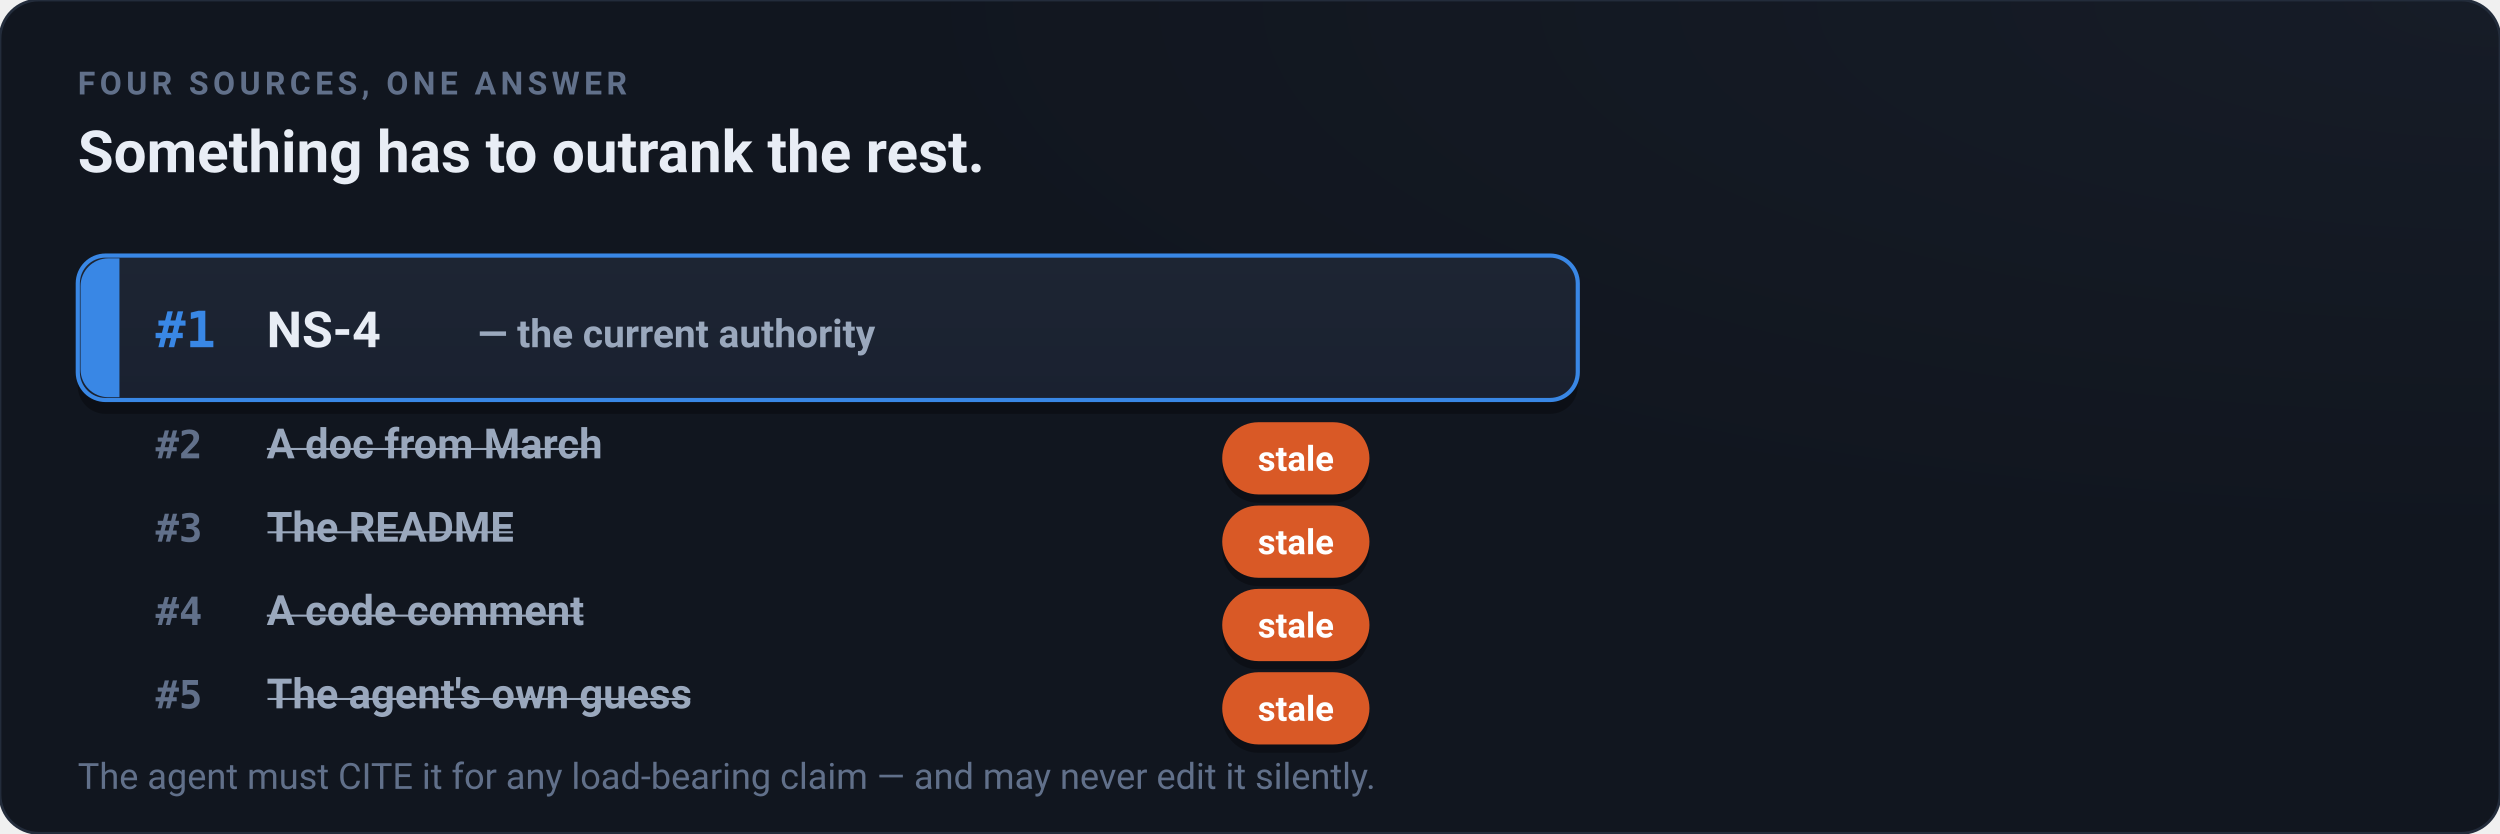
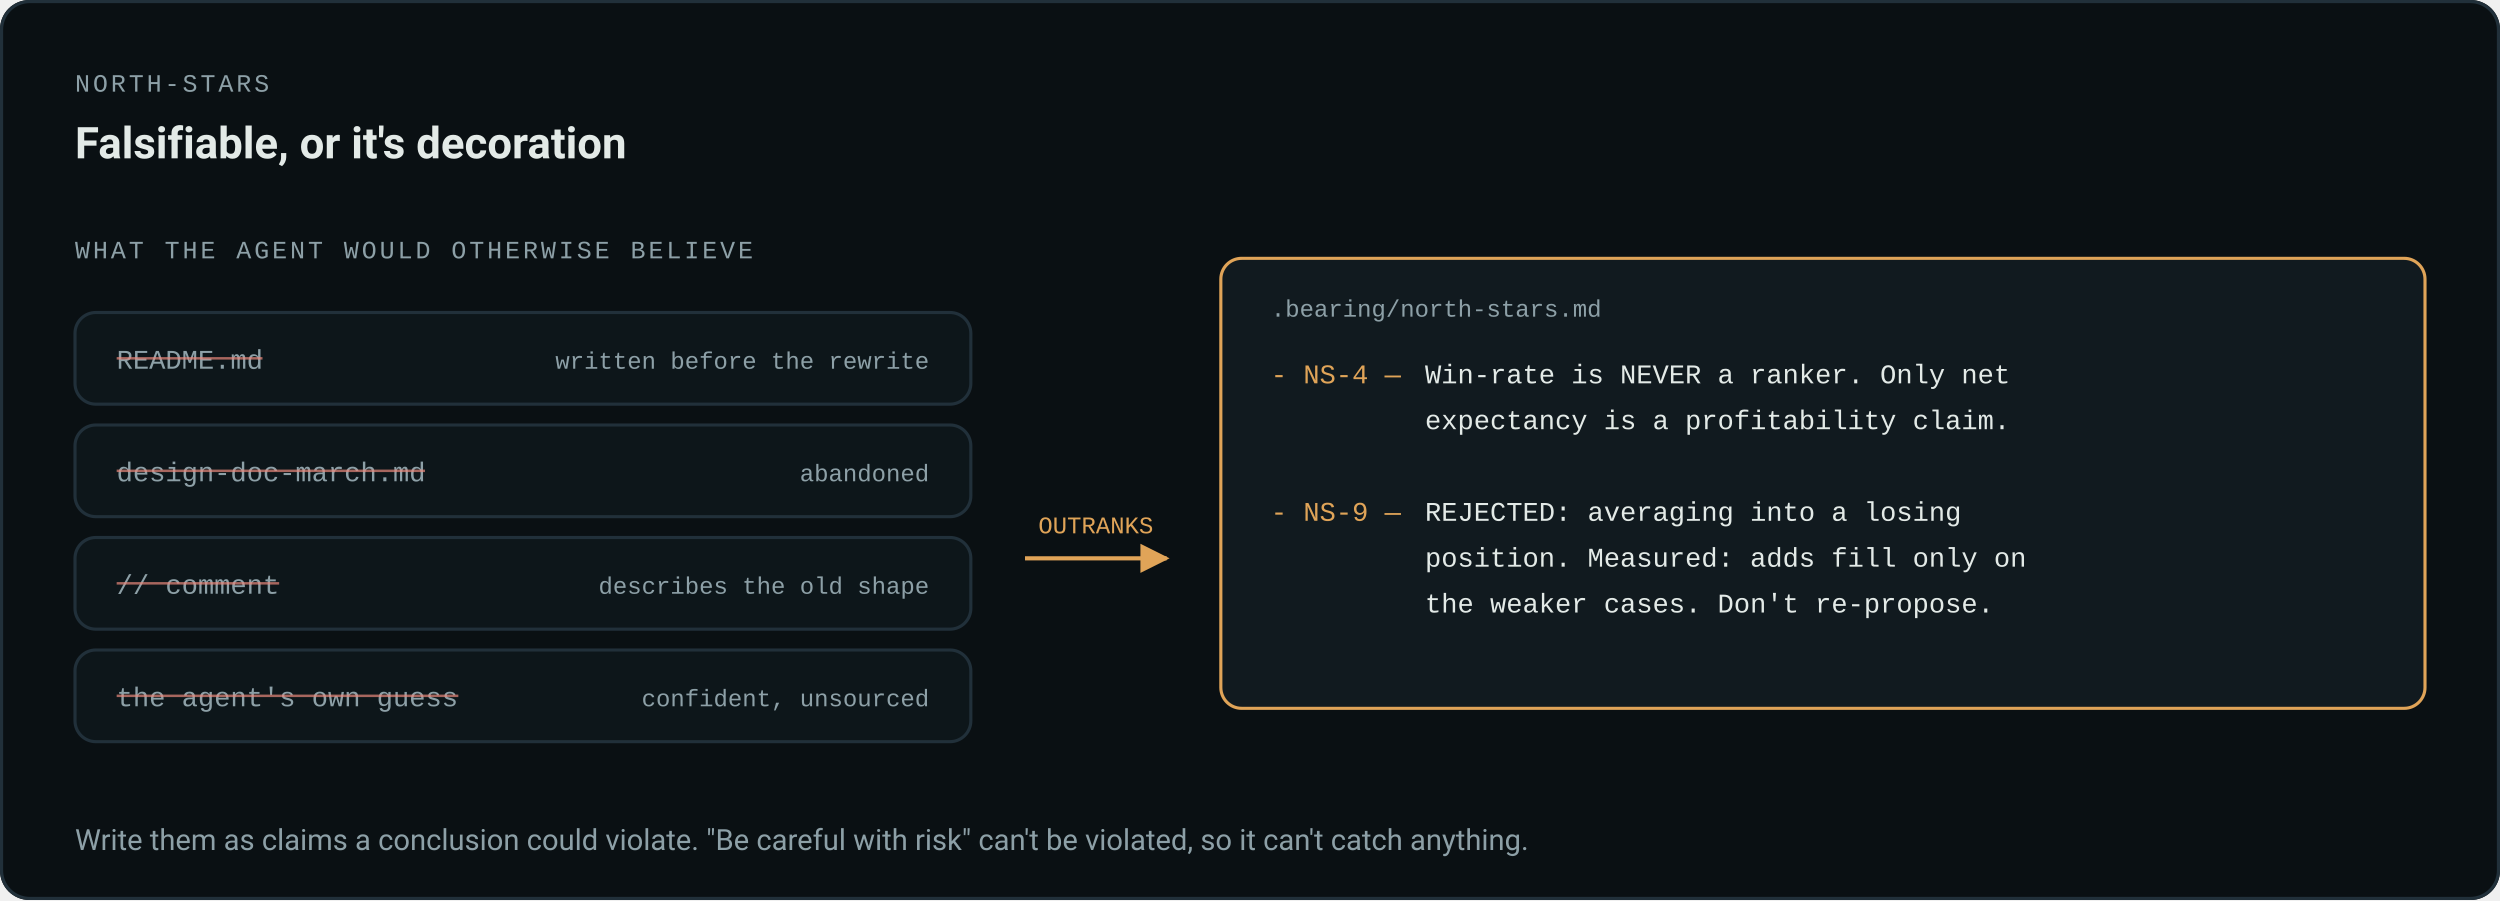
- <svg xmlns="http://www.w3.org/2000/svg" viewBox="0 0 900 300" width="900" height="300" role="img" aria-label="Four sources conflict; the numbered north-star outranks them all and the others are declared stale.">
+ <svg xmlns="http://www.w3.org/2000/svg" viewBox="0 0 1200 432" width="1200" height="432" role="img" aria-label="Docs, comments and the agent's own guess are outranked by the numbered north-star, which is written as a claim a conclusion could violate.">
+   <style>
+     .s { font-family: -apple-system, BlinkMacSystemFont, 'Segoe UI', Roboto, 'Helvetica Neue', Arial, sans-serif; }
+     .m { font-family: ui-monospace, SFMono-Regular, 'SF Mono', Menlo, Consolas, 'Liberation Mono', monospace; }
+     .lab { font-family: ui-monospace, SFMono-Regular, 'SF Mono', Menlo, Consolas, 'Liberation Mono', monospace; font-size: 12px; letter-spacing: 1.4px; fill: #8DA0A7; }
+     .h { font-family: -apple-system, BlinkMacSystemFont, 'Segoe UI', Roboto, 'Helvetica Neue', Arial, sans-serif; font-size: 21px; font-weight: 700; fill: #E3EAE7; }
+     .t { font-family: -apple-system, BlinkMacSystemFont, 'Segoe UI', Roboto, 'Helvetica Neue', Arial, sans-serif; font-size: 15px; fill: #E3EAE7; }
+     .d { font-family: -apple-system, BlinkMacSystemFont, 'Segoe UI', Roboto, 'Helvetica Neue', Arial, sans-serif; font-size: 14px; fill: #8DA0A7; }
+     .mono { font-family: ui-monospace, SFMono-Regular, 'SF Mono', Menlo, Consolas, 'Liberation Mono', monospace; font-size: 13px; fill: #E3EAE7; }
+     .monod { font-family: ui-monospace, SFMono-Regular, 'SF Mono', Menlo, Consolas, 'Liberation Mono', monospace; font-size: 13px; fill: #8DA0A7; }
+     .small { font-family: ui-monospace, SFMono-Regular, 'SF Mono', Menlo, Consolas, 'Liberation Mono', monospace; font-size: 11.5px; fill: #8DA0A7; }
+   </style>
+   <rect width="1200" height="432" rx="14" fill="#0A1013" />
+   <rect x="0.75" y="0.75" width="1198.5" height="430.5" rx="13.5" fill="none" stroke="#21303A" stroke-width="1.5" />
+   <text x="36" y="44" class="lab" text-anchor="start">NORTH-STARS</text>
+   <text x="36" y="76" class="h" text-anchor="start">Falsifiable, or it's decoration</text>
+   <text x="36" y="124" class="lab" text-anchor="start">WHAT THE AGENT WOULD OTHERWISE BELIEVE</text>
+   <rect x="36" y="150" width="430" height="44" rx="10" fill="#0D161A" stroke="#21303A" stroke-width="1.5" />
+   <text x="56" y="177" class="mono" text-anchor="start" style="fill:#8DA0A7">README.md</text>
+   <text x="446" y="177" class="small" text-anchor="end">written before the rewrite</text>
+   <line x1="56" y1="172" x2="126" y2="172" stroke="#E8877A" stroke-width="1.2" opacity=".7" />
+   <rect x="36" y="204" width="430" height="44" rx="10" fill="#0D161A" stroke="#21303A" stroke-width="1.5" />
+   <text x="56" y="231" class="mono" text-anchor="start" style="fill:#8DA0A7">design-doc-march.md</text>
+   <text x="446" y="231" class="small" text-anchor="end">abandoned</text>
+   <line x1="56" y1="226" x2="204" y2="226" stroke="#E8877A" stroke-width="1.2" opacity=".7" />
+   <rect x="36" y="258" width="430" height="44" rx="10" fill="#0D161A" stroke="#21303A" stroke-width="1.5" />
+   <text x="56" y="285" class="mono" text-anchor="start" style="fill:#8DA0A7">// comment</text>
+   <text x="446" y="285" class="small" text-anchor="end">describes the old shape</text>
+   <line x1="56" y1="280" x2="134" y2="280" stroke="#E8877A" stroke-width="1.2" opacity=".7" />
+   <rect x="36" y="312" width="430" height="44" rx="10" fill="#0D161A" stroke="#21303A" stroke-width="1.5" />
+   <text x="56" y="339" class="mono" text-anchor="start" style="fill:#8DA0A7">the agent's own guess</text>
+   <text x="446" y="339" class="small" text-anchor="end">confident, unsourced</text>
+   <line x1="56" y1="334" x2="220" y2="334" stroke="#E8877A" stroke-width="1.2" opacity=".7" />
+   <path d="M492 268 L560 268" stroke="#E0A458" stroke-width="2" marker-end="url(#arrow)" />
  <defs>
-     <marker id="ar" viewBox="0 0 10 10" refX="8.5" refY="5" markerWidth="5.5" markerHeight="5.5" orient="auto-start-reverse">
-       <path d="M0 0 L10 5 L0 10 z" fill="#3a465c" />
+     <marker id="arrow" viewBox="0 0 10 10" refX="9" refY="5" markerWidth="7" markerHeight="7" orient="auto-start-reverse">
+       <path d="M0 0 L10 5 L0 10 z" fill="#E0A458" />
    </marker>
-     <radialGradient id="surfaceGrad" cx="100%" cy="0%" r="120%">
-       <stop offset="0%" stop-color="#161c27" />
-       <stop offset="55%" stop-color="#11161f" />
-     </radialGradient>
-     <linearGradient id="panelGrad" x1="0" y1="0" x2="0" y2="1">
-       <stop offset="0%" stop-color="#1d2533" />
-       <stop offset="100%" stop-color="#1a2130" />
-     </linearGradient>
  </defs>
-   <rect width="900" height="300" rx="14" fill="url(#surfaceGrad)" stroke="#232c3b" />
-   <text x="28" y="34" font-family="ui-sans-serif,-apple-system,BlinkMacSystemFont,'Segoe UI',Roboto,'Helvetica Neue',sans-serif" font-size="11.5" font-weight="600" letter-spacing="1.6" fill="#61708a">FOUR SOURCES, ONE ANSWER</text>
-   <text x="28" y="62" font-family="ui-sans-serif,-apple-system,BlinkMacSystemFont,'Segoe UI',Roboto,'Helvetica Neue',sans-serif" font-size="21" font-weight="700" fill="#e8edf5">Something has to outrank the rest.</text>
-   <rect x="28" y="97" width="540" height="52" rx="10" fill="#000" opacity="0.3" />
-   <rect x="28" y="92" width="540" height="52" rx="10" fill="url(#panelGrad)" stroke="#3987e5" stroke-width="1.5" />
-   <path d="M29 103 a10 10 0 0 1 10 -10 h4 v50 h-4 a10 10 0 0 1 -10 -10 z" fill="#3987e5" />
-   <text x="56" y="125" font-family="ui-monospace,SFMono-Regular,Menlo,Consolas,monospace" font-size="18" font-weight="700" fill="#3987e5">#1</text>
-   <text x="96" y="125" font-family="ui-sans-serif,-apple-system,BlinkMacSystemFont,'Segoe UI',Roboto,'Helvetica Neue',sans-serif" font-size="18" font-weight="700" fill="#e8edf5">NS-4</text>
-   <text x="172" y="125" font-family="ui-sans-serif,-apple-system,BlinkMacSystemFont,'Segoe UI',Roboto,'Helvetica Neue',sans-serif" font-size="14" font-weight="600" fill="#9aa8bd">— the current authority</text>
-   <text x="56" y="165" font-family="ui-monospace,SFMono-Regular,Menlo,Consolas,monospace" font-size="14" font-weight="600" fill="#61708a">#2</text>
-   <text x="96" y="165" font-family="ui-sans-serif,-apple-system,BlinkMacSystemFont,'Segoe UI',Roboto,'Helvetica Neue',sans-serif" font-size="15" font-weight="600" fill="#9aa8bd" text-decoration="line-through">A doc from March</text>
-   <rect x="440" y="155" width="53" height="26" rx="13" fill="#000" opacity="0.3" />
-   <rect x="440" y="152" width="53" height="26" rx="13" fill="#d95926" />
-   <text x="466.5" y="169.5" text-anchor="middle" font-family="ui-sans-serif,-apple-system,BlinkMacSystemFont,'Segoe UI',Roboto,'Helvetica Neue',sans-serif" font-size="12.5" font-weight="600" fill="#ffffff">stale</text>
-   <text x="56" y="195" font-family="ui-monospace,SFMono-Regular,Menlo,Consolas,monospace" font-size="14" font-weight="600" fill="#61708a">#3</text>
-   <text x="96" y="195" font-family="ui-sans-serif,-apple-system,BlinkMacSystemFont,'Segoe UI',Roboto,'Helvetica Neue',sans-serif" font-size="15" font-weight="600" fill="#9aa8bd" text-decoration="line-through">The README</text>
-   <rect x="440" y="185" width="53" height="26" rx="13" fill="#000" opacity="0.3" />
-   <rect x="440" y="182" width="53" height="26" rx="13" fill="#d95926" />
-   <text x="466.5" y="199.5" text-anchor="middle" font-family="ui-sans-serif,-apple-system,BlinkMacSystemFont,'Segoe UI',Roboto,'Helvetica Neue',sans-serif" font-size="12.5" font-weight="600" fill="#ffffff">stale</text>
-   <text x="56" y="225" font-family="ui-monospace,SFMono-Regular,Menlo,Consolas,monospace" font-size="14" font-weight="600" fill="#61708a">#4</text>
-   <text x="96" y="225" font-family="ui-sans-serif,-apple-system,BlinkMacSystemFont,'Segoe UI',Roboto,'Helvetica Neue',sans-serif" font-size="15" font-weight="600" fill="#9aa8bd" text-decoration="line-through">A code comment</text>
-   <rect x="440" y="215" width="53" height="26" rx="13" fill="#000" opacity="0.3" />
-   <rect x="440" y="212" width="53" height="26" rx="13" fill="#d95926" />
-   <text x="466.5" y="229.5" text-anchor="middle" font-family="ui-sans-serif,-apple-system,BlinkMacSystemFont,'Segoe UI',Roboto,'Helvetica Neue',sans-serif" font-size="12.5" font-weight="600" fill="#ffffff">stale</text>
-   <text x="56" y="255" font-family="ui-monospace,SFMono-Regular,Menlo,Consolas,monospace" font-size="14" font-weight="600" fill="#61708a">#5</text>
-   <text x="96" y="255" font-family="ui-sans-serif,-apple-system,BlinkMacSystemFont,'Segoe UI',Roboto,'Helvetica Neue',sans-serif" font-size="15" font-weight="600" fill="#9aa8bd" text-decoration="line-through">The agent's own guess</text>
-   <rect x="440" y="245" width="53" height="26" rx="13" fill="#000" opacity="0.3" />
-   <rect x="440" y="242" width="53" height="26" rx="13" fill="#d95926" />
-   <text x="466.5" y="259.5" text-anchor="middle" font-family="ui-sans-serif,-apple-system,BlinkMacSystemFont,'Segoe UI',Roboto,'Helvetica Neue',sans-serif" font-size="12.5" font-weight="600" fill="#ffffff">stale</text>
-   <text x="28" y="284" text-anchor="start" font-family="ui-sans-serif,-apple-system,BlinkMacSystemFont,'Segoe UI',Roboto,'Helvetica Neue',sans-serif" font-size="13" fill="#61708a">The agent must CITE it for any load-bearing claim — and may never edit it silently.</text>
+   <text x="526" y="256" class="small" text-anchor="middle" style="fill:#E0A458">OUTRANKS</text>
+   <rect x="586" y="124" width="578" height="216" rx="10" fill="#111A1F" stroke="#E0A458" stroke-width="1.5" />
+   <text x="610" y="152" class="small" text-anchor="start">.bearing/north-stars.md</text>
+   <text x="610" y="184" class="mono" text-anchor="start" style="fill:#E0A458">- NS-4 —</text>
+   <text x="684" y="184" class="mono" text-anchor="start">Win-rate is NEVER a ranker. Only net</text>
+   <text x="684" y="206" class="mono" text-anchor="start">expectancy is a profitability claim.</text>
+   <text x="610" y="250" class="mono" text-anchor="start" style="fill:#E0A458">- NS-9 —</text>
+   <text x="684" y="250" class="mono" text-anchor="start">REJECTED: averaging into a losing</text>
+   <text x="684" y="272" class="mono" text-anchor="start">position. Measured: adds fill only on</text>
+   <text x="684" y="294" class="mono" text-anchor="start">the weaker cases. Don't re-propose.</text>
+   <text x="36" y="408" class="d" text-anchor="start">Write them as claims a conclusion could violate. "Be careful with risk" can't be violated, so it can't catch anything.</text>
</svg>
